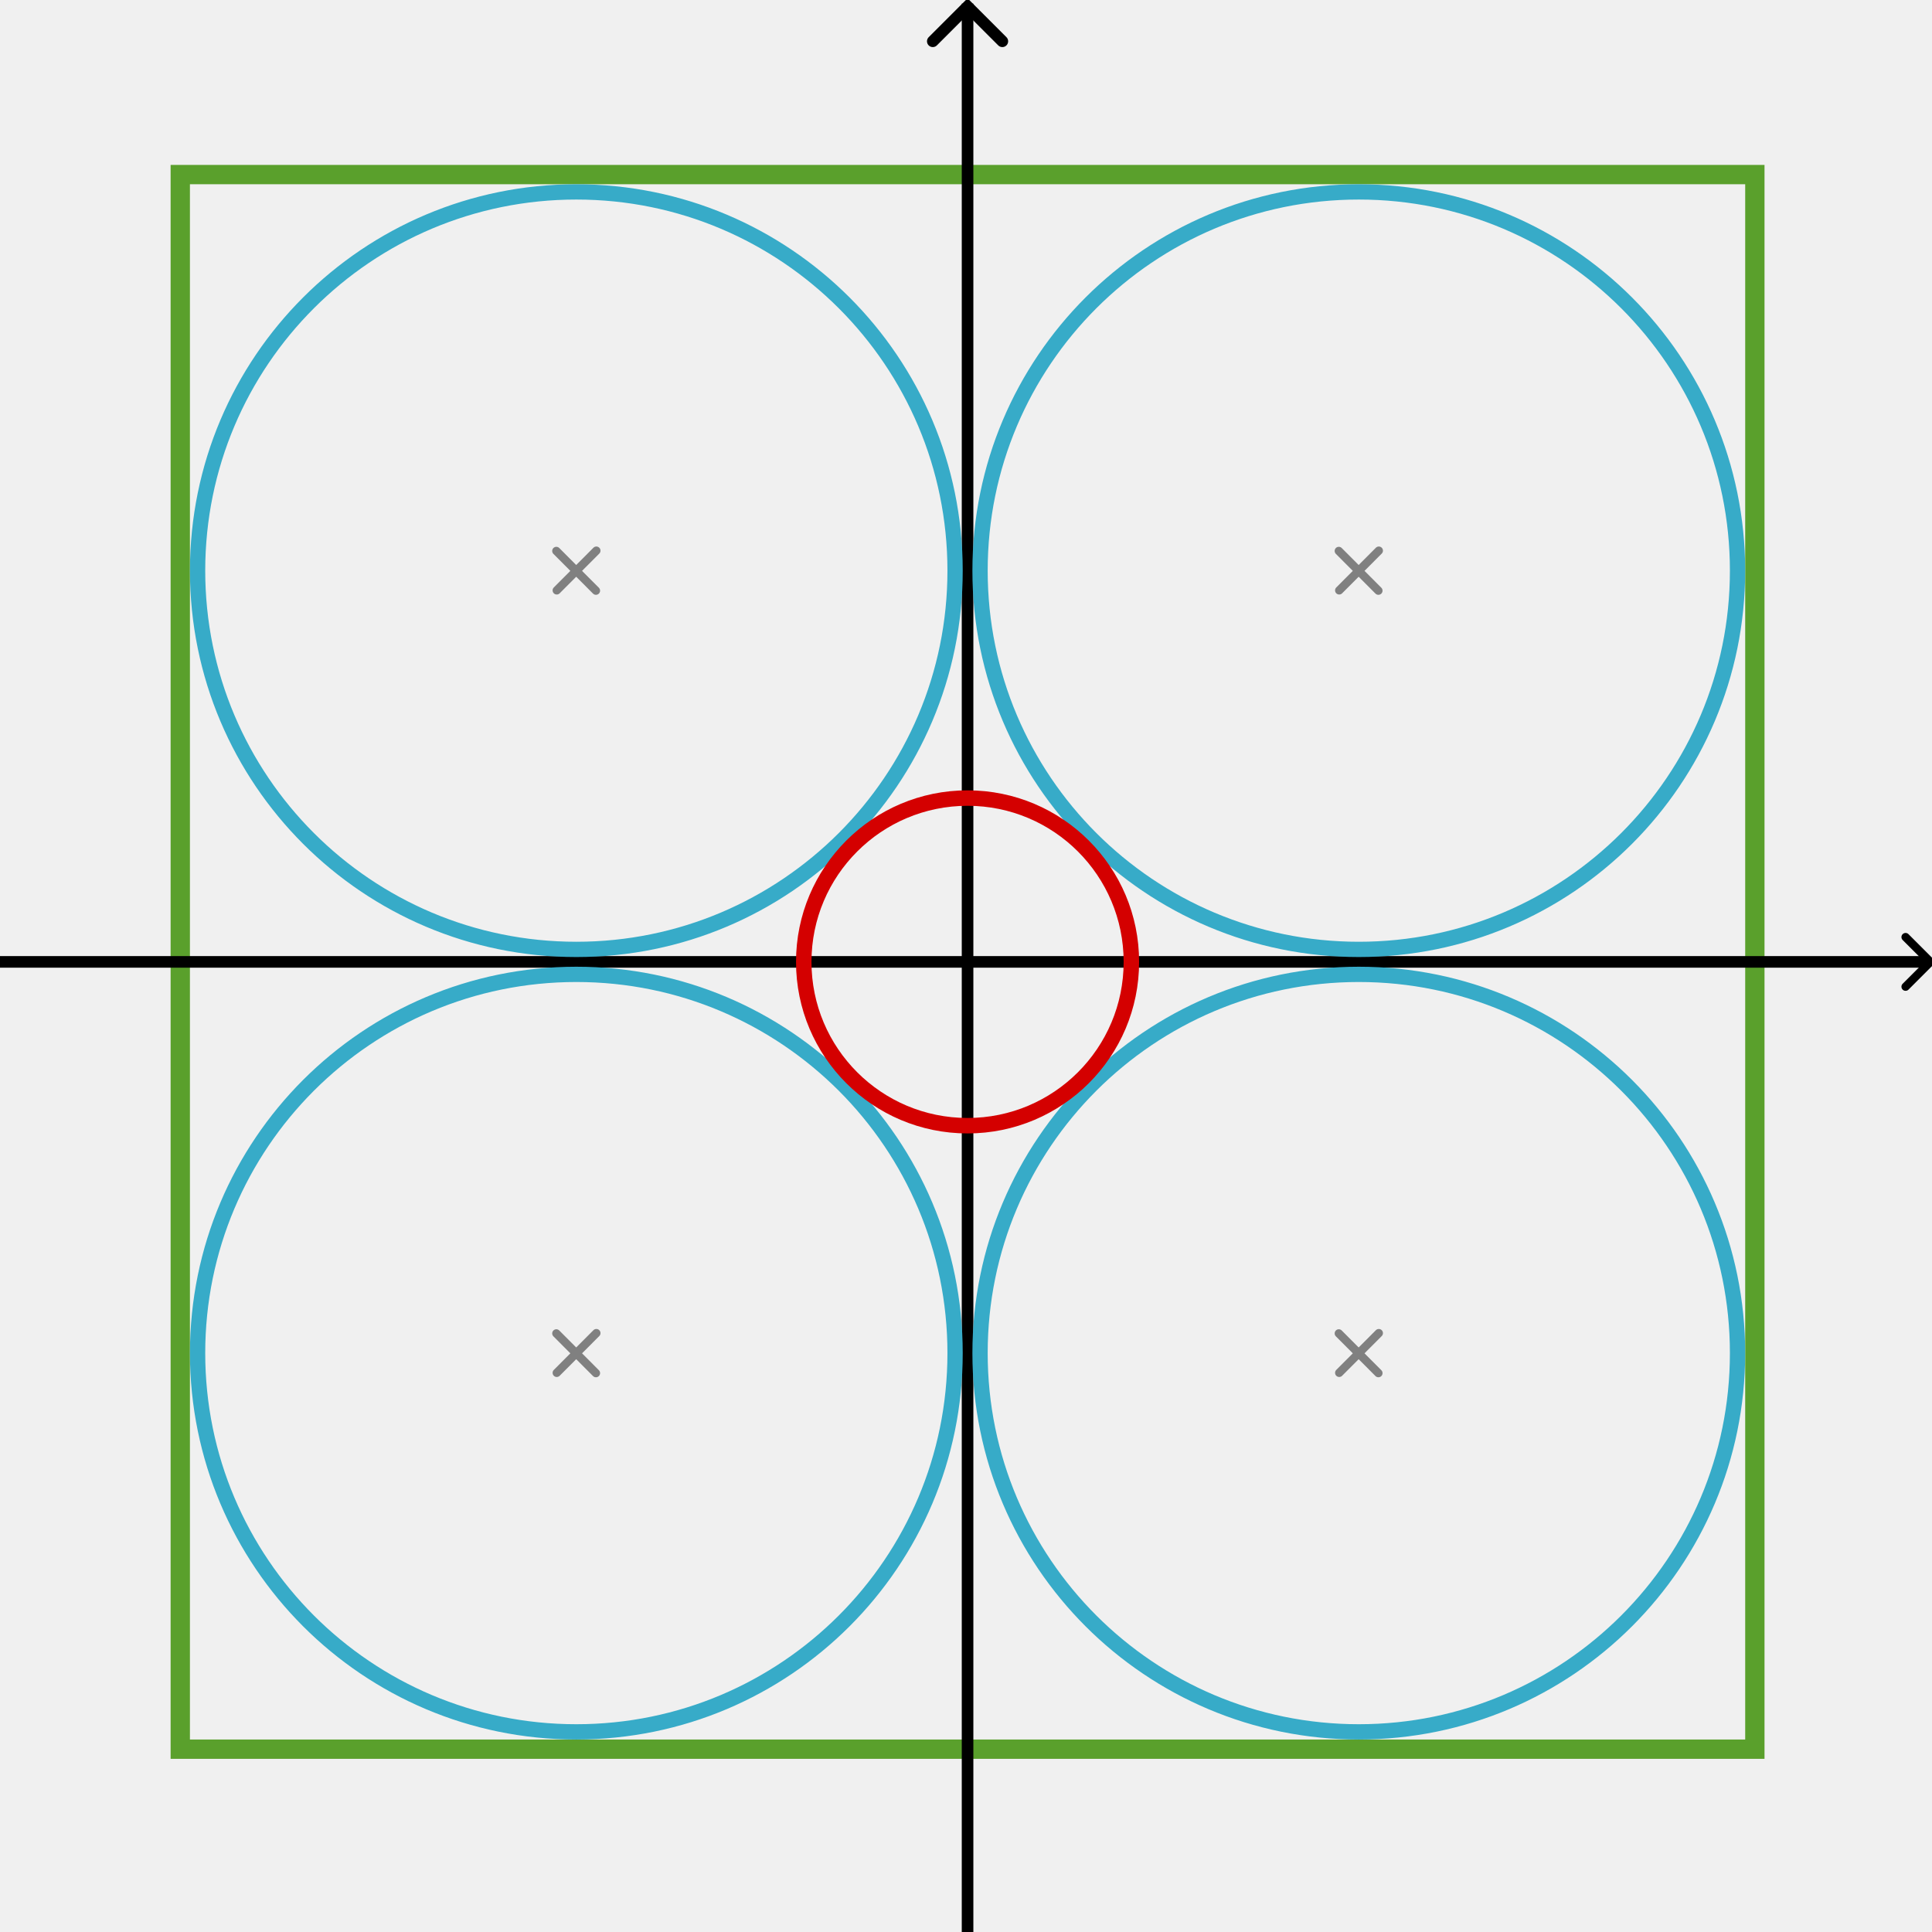
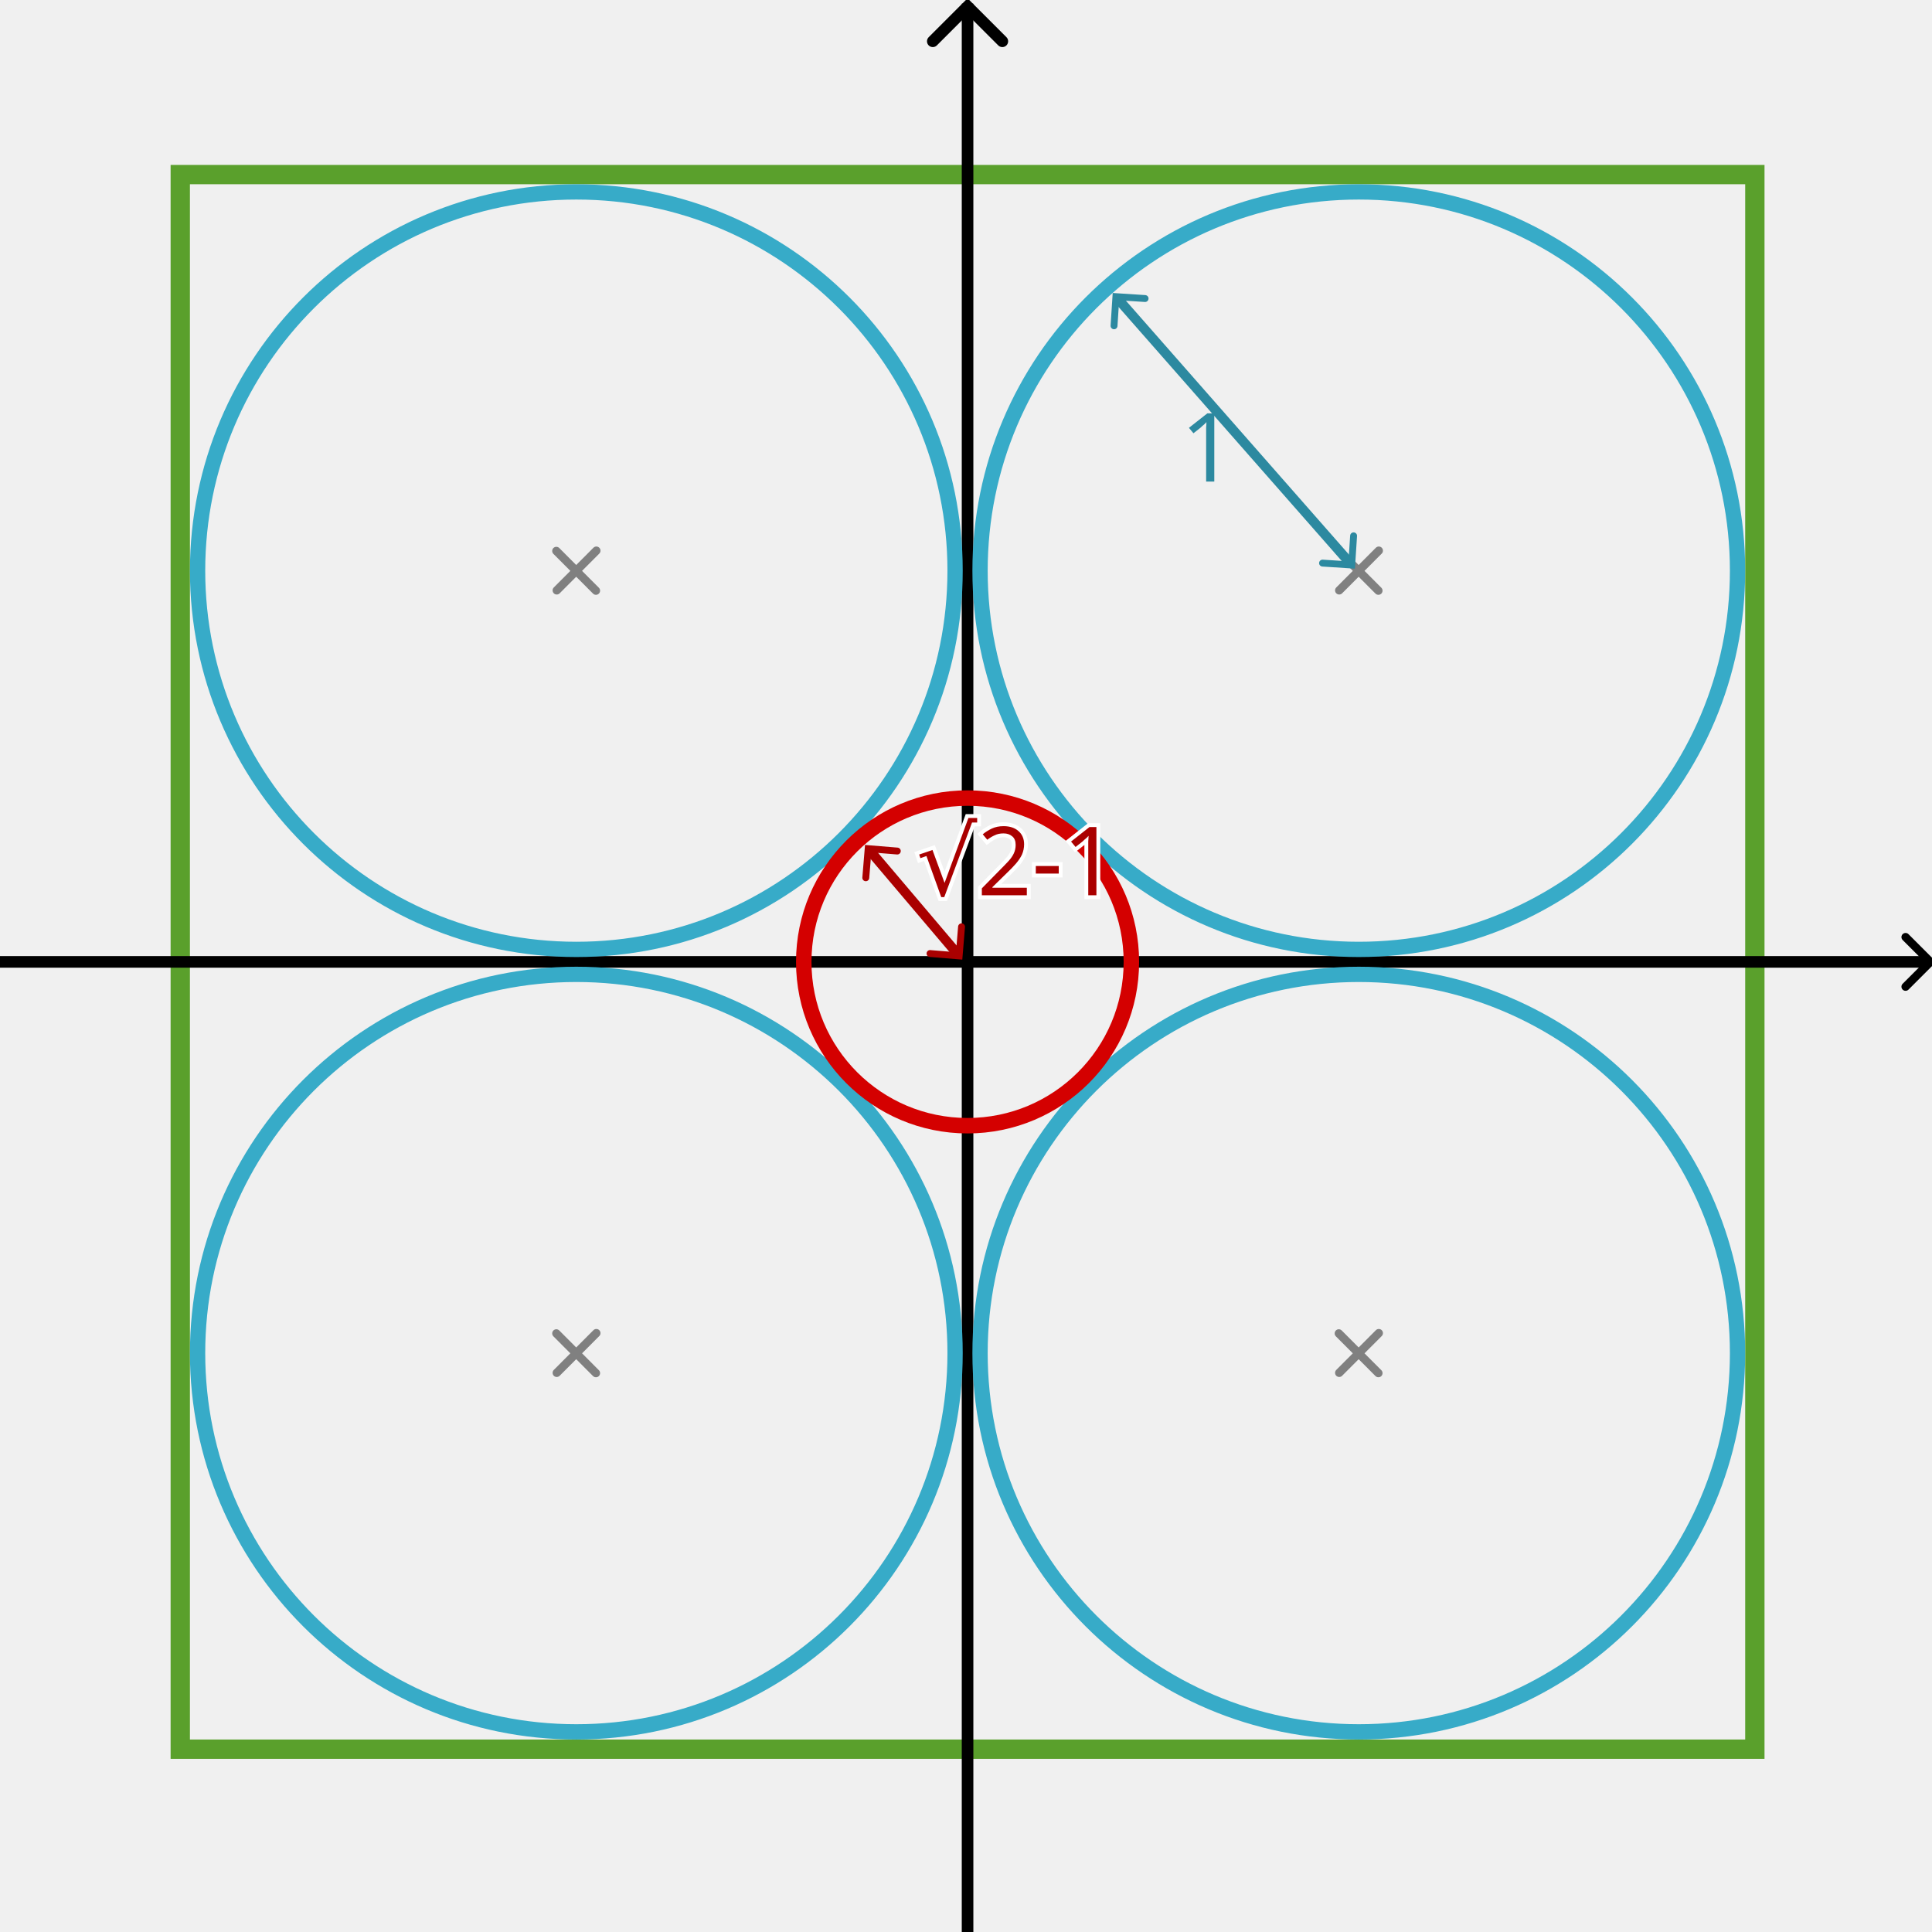
<svg xmlns="http://www.w3.org/2000/svg" width="100mm" height="100mm" viewBox="0 0 100 100" version="1.1" id="svg5">
  <defs id="defs2">
    <marker style="overflow:visible" id="Arrow3" refX="0" refY="0" orient="auto-start-reverse" markerWidth="4.207" markerHeight="7" viewBox="0 0 4.207 7" preserveAspectRatio="xMidYMid">
      <path style="fill:none;stroke:context-stroke;stroke-width:1;stroke-linecap:round" d="M 3,-3 0,0 3,3" id="arrow3" transform="rotate(180,0.125,0)" />
    </marker>
    <marker style="overflow:visible" id="Arrow3-8" refX="-1" refY="0" orient="auto-start-reverse" markerWidth="3" markerHeight="4.992" viewBox="0 0 4.207 7" preserveAspectRatio="xMidYMid">
      <path style="fill:none;stroke:context-stroke;stroke-width:1;stroke-linecap:round" d="M 3,-3 0,0 3,3" id="arrow3-5" transform="rotate(180,0.125,0)" />
+     </marker>
+     <marker style="overflow:visible" id="Arrow3-8-7" refX="-1" refY="0" orient="auto-start-reverse" markerWidth="3" markerHeight="4.992" viewBox="0 0 4.207 7" preserveAspectRatio="xMidYMid">
+       <path style="fill:none;stroke:context-stroke;stroke-width:1;stroke-linecap:round" d="M 3,-3 0,0 3,3" id="arrow3-5-9" transform="rotate(180,0.125,0)" />
    </marker>
  </defs>
  <g id="layer1">
    <rect style="fill:none;fill-opacity:1;stroke:#5aa02c;stroke-width:1;stroke-linecap:round;stroke-miterlimit:8;stroke-dasharray:none;stroke-dashoffset:0;stroke-opacity:1;paint-order:stroke markers fill" id="rect3160" width="81.5" height="81.5" x="9.331" y="9.037" ry="0" />
    <path style="fill:#000000;fill-opacity:0.5;stroke:#000000;stroke-width:0.6;stroke-linecap:square;stroke-miterlimit:8;stroke-dasharray:none;stroke-dashoffset:0;marker-end:url(#Arrow3);paint-order:stroke markers fill" d="M 50.081,99.787 V 0.487" id="path236" />
    <path style="fill:#000000;fill-opacity:0.5;stroke:#000000;stroke-width:0.6;stroke-linecap:square;stroke-miterlimit:8;stroke-dasharray:none;stroke-dashoffset:0;marker-end:url(#Arrow3-8);paint-order:stroke markers fill" d="M 0.081,49.787 H 99.381" id="path236-0" />
    <circle style="fill:none;fill-opacity:0.5;stroke:#37abc8;stroke-width:0.791;stroke-linecap:square;stroke-miterlimit:8;stroke-dasharray:none;stroke-dashoffset:0;paint-order:stroke markers fill" id="path1491" cx="70.331" cy="29.537" r="19.604" />
    <circle style="fill:none;fill-opacity:0.5;stroke:#37abc8;stroke-width:0.791;stroke-linecap:square;stroke-miterlimit:8;stroke-dasharray:none;stroke-dashoffset:0;paint-order:stroke markers fill" id="path1491-3" cx="29.831" cy="29.537" r="19.604" />
    <circle style="fill:none;fill-opacity:0.5;stroke:#37abc8;stroke-width:0.791;stroke-linecap:square;stroke-miterlimit:8;stroke-dasharray:none;stroke-dashoffset:0;paint-order:stroke markers fill" id="path1491-5" cx="29.831" cy="70.037" r="19.604" />
    <circle style="fill:none;fill-opacity:0.5;stroke:#37abc8;stroke-width:0.791;stroke-linecap:square;stroke-miterlimit:8;stroke-dasharray:none;stroke-dashoffset:0;paint-order:stroke markers fill" id="path1491-6" cx="70.331" cy="70.037" r="19.604" />
    <circle style="fill:none;fill-opacity:0.5;stroke:#d40000;stroke-width:0.8;stroke-linecap:square;stroke-miterlimit:8;stroke-dasharray:none;stroke-dashoffset:0;stroke-opacity:1;paint-order:stroke markers fill" id="path1491-2" cx="50.081" cy="49.787" r="8.479" />
    <path id="path1889" style="fill:none;fill-opacity:0.5;stroke:#808080;stroke-width:0.429;stroke-linecap:round;stroke-miterlimit:8;stroke-dasharray:none;stroke-dashoffset:0;stroke-opacity:1;paint-order:stroke markers fill" d="m 71.367,28.502 -2.05,2.056 m -0.021,-2.041 2.05,2.056" />
    <path id="path1889-6" style="fill:none;fill-opacity:0.5;stroke:#808080;stroke-width:0.429;stroke-linecap:round;stroke-miterlimit:8;stroke-dasharray:none;stroke-dashoffset:0;stroke-opacity:1;paint-order:stroke markers fill" d="m 30.867,28.502 -2.05,2.056 m -0.021,-2.041 2.05,2.056" />
    <path id="path1889-5" style="fill:none;fill-opacity:0.5;stroke:#808080;stroke-width:0.429;stroke-linecap:round;stroke-miterlimit:8;stroke-dasharray:none;stroke-dashoffset:0;stroke-opacity:1;paint-order:stroke markers fill" d="m 30.867,69.002 -2.05,2.056 m -0.021,-2.041 2.05,2.056" />
    <path id="path1889-0" style="fill:none;fill-opacity:0.5;stroke:#808080;stroke-width:0.429;stroke-linecap:round;stroke-miterlimit:8;stroke-dasharray:none;stroke-dashoffset:0;stroke-opacity:1;paint-order:stroke markers fill" d="m 71.367,69.002 -2.05,2.056 m -0.021,-2.041 2.05,2.056" />
+     <text xml:space="preserve" style="font-size:4.939px;font-family:Calibri;-inkscape-font-specification:Calibri;fill:#2c89a0;fill-opacity:1;stroke:none;stroke-width:0.4;stroke-linecap:round;stroke-miterlimit:8;stroke-dasharray:none;stroke-dashoffset:0;stroke-opacity:1;paint-order:stroke markers fill" x="61.101" y="24.925" id="text1995-9">
+       <tspan id="tspan1993-6" style="font-size:4.939px;fill:#2c89a0;fill-opacity:1;stroke:none;stroke-width:0.4" x="61.101" y="24.925">1</tspan>
+     </text>
+     <text xml:space="preserve" style="font-size:4.939px;font-family:Calibri;-inkscape-font-specification:Calibri;fill:#aa0000;fill-opacity:1;stroke:#ffffff;stroke-width:0.4;stroke-linecap:round;stroke-miterlimit:8;stroke-dasharray:none;stroke-dashoffset:0;stroke-opacity:1;paint-order:stroke markers fill" x="47.437" y="46.337" id="text1995-9-7">
+       <tspan id="tspan1993-6-5" style="font-size:4.939px;fill:#aa0000;fill-opacity:1;stroke:#ffffff;stroke-width:0.4" x="47.437" y="46.337">√2-1</tspan>
+     </text>
+     <path style="fill:#2c89a0;fill-opacity:1;stroke:#2c89a0;stroke-width:0.5;stroke-linecap:round;stroke-miterlimit:8;stroke-dasharray:none;stroke-dashoffset:0;stroke-opacity:1;marker-start:url(#Arrow3-8);marker-end:url(#Arrow3-8);paint-order:stroke markers fill" d="M 58.054,15.689 69.67,28.909" id="path3988" />
+     <path style="fill:#aa0000;fill-opacity:1;stroke:#aa0000;stroke-width:0.5;stroke-linecap:round;stroke-miterlimit:8;stroke-dasharray:none;stroke-dashoffset:0;stroke-opacity:1;marker-start:url(#Arrow3-8-7);marker-end:url(#Arrow3-8-7);paint-order:stroke markers fill" d="m 45.225,44.266 4.132,4.872" id="path3988-1" />
  </g>
</svg>
